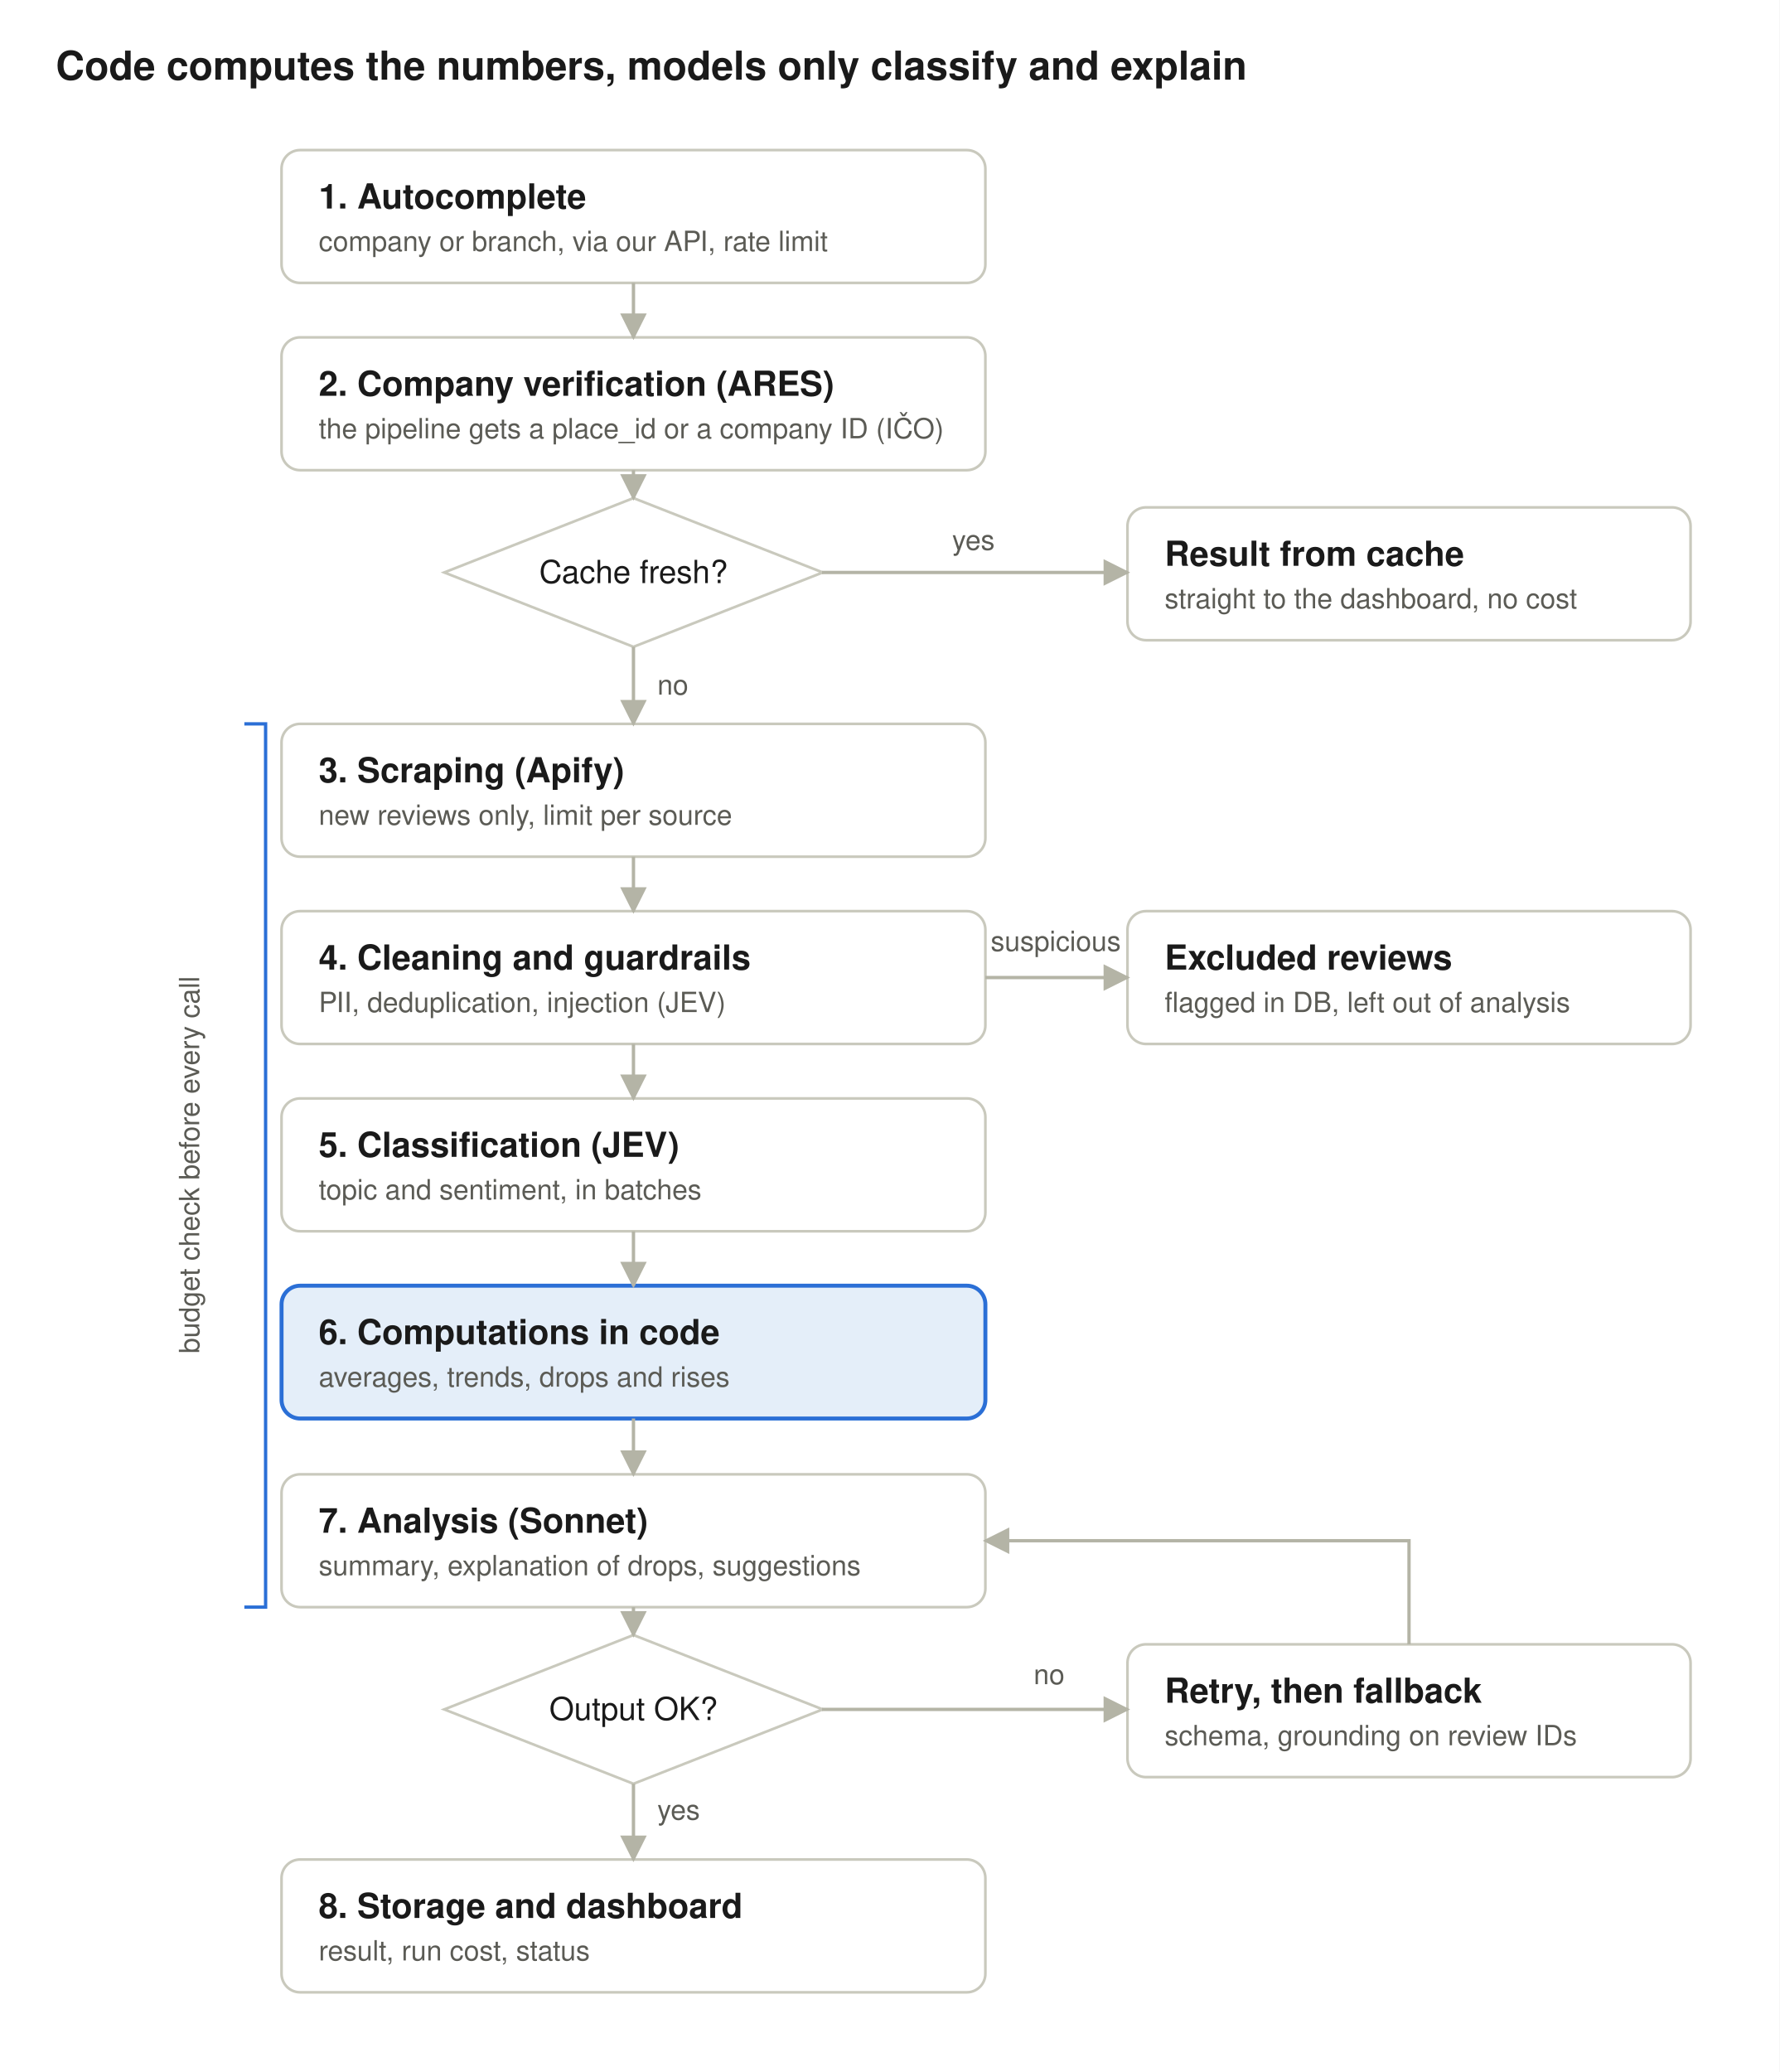
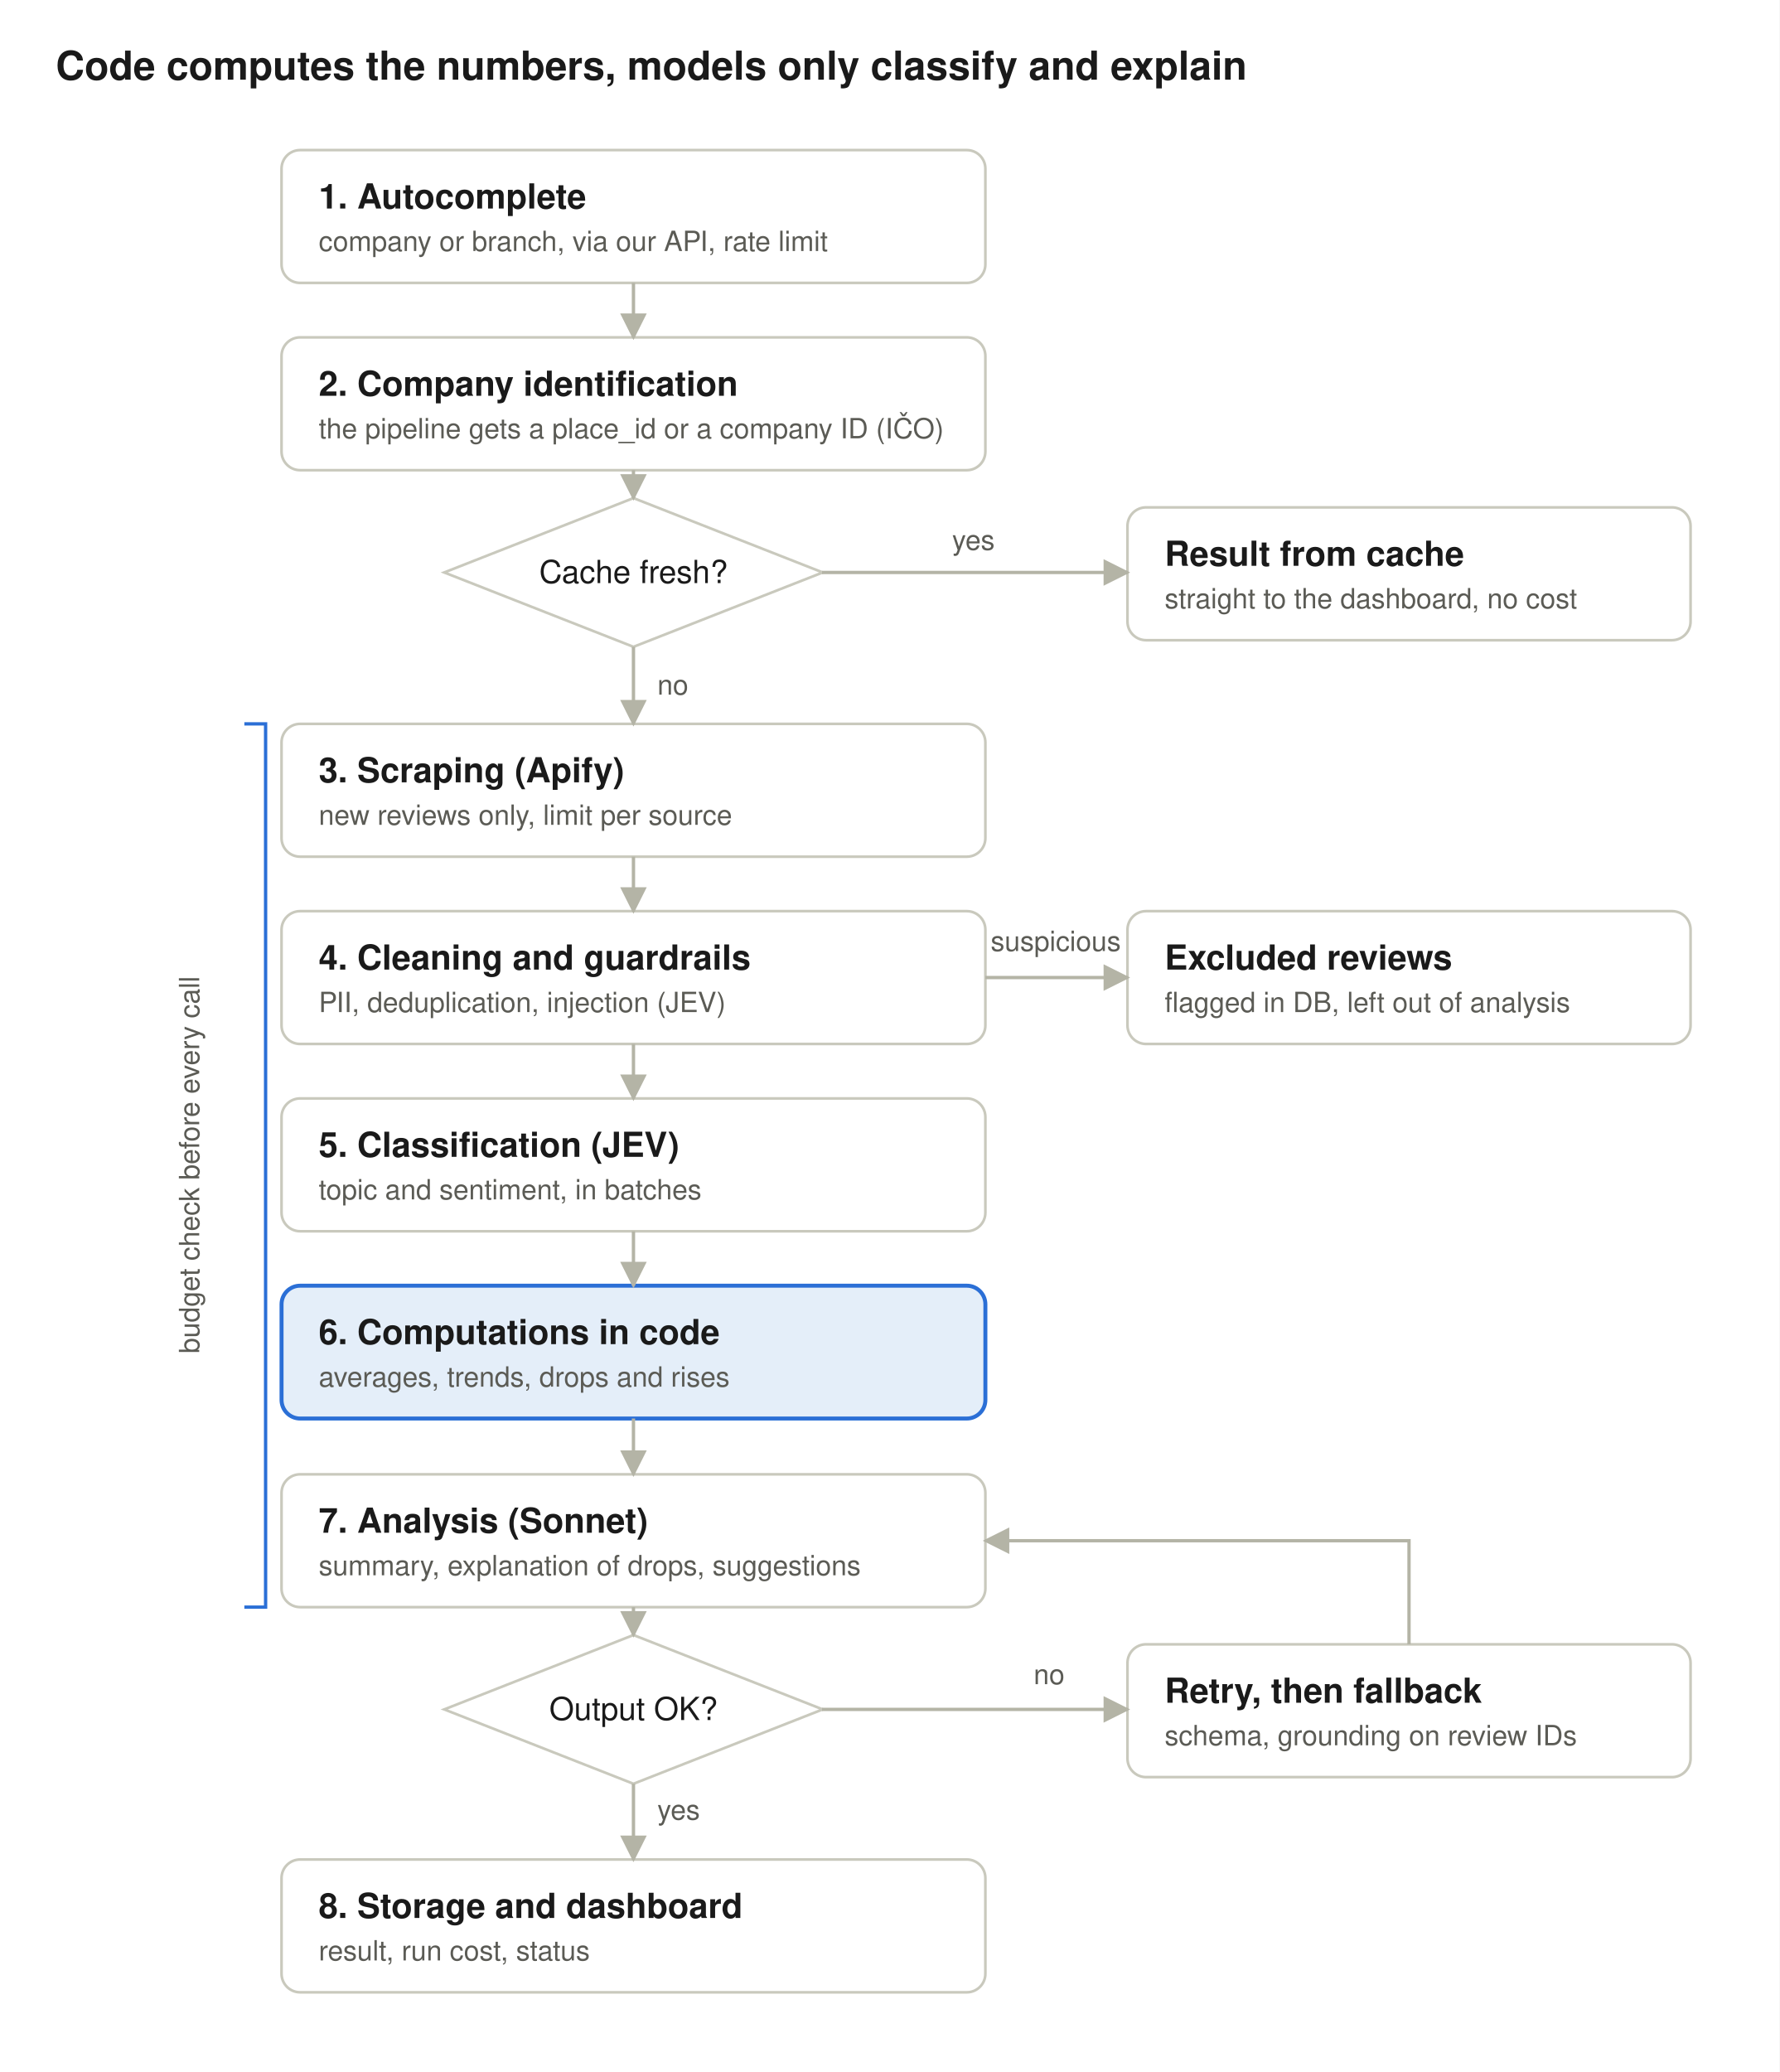
<svg xmlns="http://www.w3.org/2000/svg" width="1340" height="1560" viewBox="0 0 1340 1560">
  <defs>
    <marker id="a" viewBox="0 0 10 10" refX="9" refY="5" markerWidth="8" markerHeight="8" orient="auto-start-reverse">
      <path d="M0,0 L10,5 L0,10 z" fill="#b4b4a6" />
    </marker>
  </defs>
  <rect width="1340" height="1560" fill="#ffffff" />
  <text x="42" y="60" font-family="Helvetica, Arial, sans-serif" font-size="30" font-weight="bold" fill="#1a1a1a" text-anchor="start">Code computes the numbers, models only classify and explain</text>
  <rect x="212" y="113" width="530" height="100" rx="14" fill="#ffffff" stroke="#c9c9bd" stroke-width="2" />
  <text x="240" y="157" font-family="Helvetica, Arial, sans-serif" font-size="26" font-weight="bold" fill="#1a1a1a" text-anchor="start">1. Autocomplete</text>
  <text x="240" y="189" font-family="Helvetica, Arial, sans-serif" font-size="21" font-weight="normal" fill="#5b5b55" text-anchor="start">company or branch, via our API, rate limit</text>
  <rect x="212" y="254" width="530" height="100" rx="14" fill="#ffffff" stroke="#c9c9bd" stroke-width="2" />
-   <text x="240" y="298" font-family="Helvetica, Arial, sans-serif" font-size="26" font-weight="bold" fill="#1a1a1a" text-anchor="start">2. Company verification (ARES)</text>
+   <text x="240" y="298" font-family="Helvetica, Arial, sans-serif" font-size="26" font-weight="bold" fill="#1a1a1a" text-anchor="start">2. Company identification</text>
  <text x="240" y="330" font-family="Helvetica, Arial, sans-serif" font-size="21" font-weight="normal" fill="#5b5b55" text-anchor="start">the pipeline gets a place_id or a company ID (IČO)</text>
  <polygon points="477.0,375.0 619.5,431 477.0,487.0 334.5,431" fill="#ffffff" stroke="#c9c9bd" stroke-width="2" />
  <text x="477.0" y="439" font-family="Helvetica, Arial, sans-serif" font-size="24" font-weight="normal" fill="#1a1a1a" text-anchor="middle">Cache fresh?</text>
  <rect x="849" y="382" width="424" height="100" rx="14" fill="#ffffff" stroke="#c9c9bd" stroke-width="2" />
  <text x="877" y="426" font-family="Helvetica, Arial, sans-serif" font-size="26" font-weight="bold" fill="#1a1a1a" text-anchor="start">Result from cache</text>
  <text x="877" y="458" font-family="Helvetica, Arial, sans-serif" font-size="21" font-weight="normal" fill="#5b5b55" text-anchor="start">straight to the dashboard, no cost</text>
  <rect x="212" y="545" width="530" height="100" rx="14" fill="#ffffff" stroke="#c9c9bd" stroke-width="2" />
  <text x="240" y="589" font-family="Helvetica, Arial, sans-serif" font-size="26" font-weight="bold" fill="#1a1a1a" text-anchor="start">3. Scraping (Apify)</text>
  <text x="240" y="621" font-family="Helvetica, Arial, sans-serif" font-size="21" font-weight="normal" fill="#5b5b55" text-anchor="start">new reviews only, limit per source</text>
  <rect x="212" y="686" width="530" height="100" rx="14" fill="#ffffff" stroke="#c9c9bd" stroke-width="2" />
  <text x="240" y="730" font-family="Helvetica, Arial, sans-serif" font-size="26" font-weight="bold" fill="#1a1a1a" text-anchor="start">4. Cleaning and guardrails</text>
  <text x="240" y="762" font-family="Helvetica, Arial, sans-serif" font-size="21" font-weight="normal" fill="#5b5b55" text-anchor="start">PII, deduplication, injection (JEV)</text>
  <rect x="849" y="686" width="424" height="100" rx="14" fill="#ffffff" stroke="#c9c9bd" stroke-width="2" />
  <text x="877" y="730" font-family="Helvetica, Arial, sans-serif" font-size="26" font-weight="bold" fill="#1a1a1a" text-anchor="start">Excluded reviews</text>
  <text x="877" y="762" font-family="Helvetica, Arial, sans-serif" font-size="21" font-weight="normal" fill="#5b5b55" text-anchor="start">flagged in DB, left out of analysis</text>
  <rect x="212" y="827" width="530" height="100" rx="14" fill="#ffffff" stroke="#c9c9bd" stroke-width="2" />
  <text x="240" y="871" font-family="Helvetica, Arial, sans-serif" font-size="26" font-weight="bold" fill="#1a1a1a" text-anchor="start">5. Classification (JEV)</text>
  <text x="240" y="903" font-family="Helvetica, Arial, sans-serif" font-size="21" font-weight="normal" fill="#5b5b55" text-anchor="start">topic and sentiment, in batches</text>
  <rect x="212" y="968" width="530" height="100" rx="14" fill="#e4eef9" stroke="#2b6fd6" stroke-width="3" />
  <text x="240" y="1012" font-family="Helvetica, Arial, sans-serif" font-size="26" font-weight="bold" fill="#1a1a1a" text-anchor="start">6. Computations in code</text>
  <text x="240" y="1044" font-family="Helvetica, Arial, sans-serif" font-size="21" font-weight="normal" fill="#5b5b55" text-anchor="start">averages, trends, drops and rises</text>
  <rect x="212" y="1110" width="530" height="100" rx="14" fill="#ffffff" stroke="#c9c9bd" stroke-width="2" />
  <text x="240" y="1154" font-family="Helvetica, Arial, sans-serif" font-size="26" font-weight="bold" fill="#1a1a1a" text-anchor="start">7. Analysis (Sonnet)</text>
  <text x="240" y="1186" font-family="Helvetica, Arial, sans-serif" font-size="21" font-weight="normal" fill="#5b5b55" text-anchor="start">summary, explanation of drops, suggestions</text>
  <polygon points="477.0,1231.0 619.5,1287 477.0,1343.0 334.5,1287" fill="#ffffff" stroke="#c9c9bd" stroke-width="2" />
  <text x="477.0" y="1295" font-family="Helvetica, Arial, sans-serif" font-size="24" font-weight="normal" fill="#1a1a1a" text-anchor="middle">Output OK?</text>
  <rect x="849" y="1238" width="424" height="100" rx="14" fill="#ffffff" stroke="#c9c9bd" stroke-width="2" />
  <text x="877" y="1282" font-family="Helvetica, Arial, sans-serif" font-size="26" font-weight="bold" fill="#1a1a1a" text-anchor="start">Retry, then fallback</text>
  <text x="877" y="1314" font-family="Helvetica, Arial, sans-serif" font-size="21" font-weight="normal" fill="#5b5b55" text-anchor="start">schema, grounding on review IDs</text>
  <rect x="212" y="1400" width="530" height="100" rx="14" fill="#ffffff" stroke="#c9c9bd" stroke-width="2" />
  <text x="240" y="1444" font-family="Helvetica, Arial, sans-serif" font-size="26" font-weight="bold" fill="#1a1a1a" text-anchor="start">8. Storage and dashboard</text>
  <text x="240" y="1476" font-family="Helvetica, Arial, sans-serif" font-size="21" font-weight="normal" fill="#5b5b55" text-anchor="start">result, run cost, status</text>
  <path d="M477.0,213 L477.0,254" fill="none" stroke="#b4b4a6" stroke-width="2.5" marker-end="url(#a)" />
  <path d="M477.0,354 L477.0,375" fill="none" stroke="#b4b4a6" stroke-width="2.5" marker-end="url(#a)" />
  <path d="M477.0,487 L477.0,545" fill="none" stroke="#b4b4a6" stroke-width="2.5" marker-end="url(#a)" />
  <path d="M477.0,645 L477.0,686" fill="none" stroke="#b4b4a6" stroke-width="2.5" marker-end="url(#a)" />
  <path d="M477.0,786 L477.0,827" fill="none" stroke="#b4b4a6" stroke-width="2.5" marker-end="url(#a)" />
  <path d="M477.0,927 L477.0,968" fill="none" stroke="#b4b4a6" stroke-width="2.5" marker-end="url(#a)" />
  <path d="M477.0,1068 L477.0,1110" fill="none" stroke="#b4b4a6" stroke-width="2.5" marker-end="url(#a)" />
  <path d="M477.0,1210 L477.0,1231" fill="none" stroke="#b4b4a6" stroke-width="2.5" marker-end="url(#a)" />
  <path d="M477.0,1343 L477.0,1400" fill="none" stroke="#b4b4a6" stroke-width="2.5" marker-end="url(#a)" />
  <path d="M619.0,431 L849,431" fill="none" stroke="#b4b4a6" stroke-width="2.5" marker-end="url(#a)" />
  <text x="733" y="414" font-family="Helvetica, Arial, sans-serif" font-size="21" font-weight="normal" fill="#5b5b55" text-anchor="middle">yes</text>
  <text x="495.0" y="523" font-family="Helvetica, Arial, sans-serif" font-size="21" font-weight="normal" fill="#5b5b55" text-anchor="start">no</text>
  <path d="M742,736 L849,736" fill="none" stroke="#b4b4a6" stroke-width="2.5" marker-end="url(#a)" />
  <text x="795" y="716" font-family="Helvetica, Arial, sans-serif" font-size="21" font-weight="normal" fill="#5b5b55" text-anchor="middle">suspicious</text>
  <path d="M619.0,1287 L849,1287" fill="none" stroke="#b4b4a6" stroke-width="2.5" marker-end="url(#a)" />
  <text x="790" y="1268" font-family="Helvetica, Arial, sans-serif" font-size="21" font-weight="normal" fill="#5b5b55" text-anchor="middle">no</text>
  <text x="495.0" y="1370" font-family="Helvetica, Arial, sans-serif" font-size="21" font-weight="normal" fill="#5b5b55" text-anchor="start">yes</text>
  <path d="M1061,1238 L1061,1160 L742,1160" fill="none" stroke="#b4b4a6" stroke-width="2.5" marker-end="url(#a)" />
  <path d="M184,545 L200,545 L200,1210 L184,1210" fill="none" stroke="#2b6fd6" stroke-width="2.5" />
  <g transform="translate(150,877) rotate(-90)">
    <text x="0" y="0" font-family="Helvetica, Arial, sans-serif" font-size="21" font-weight="normal" fill="#5b5b55" text-anchor="middle">budget check before every call</text>
  </g>
</svg>
